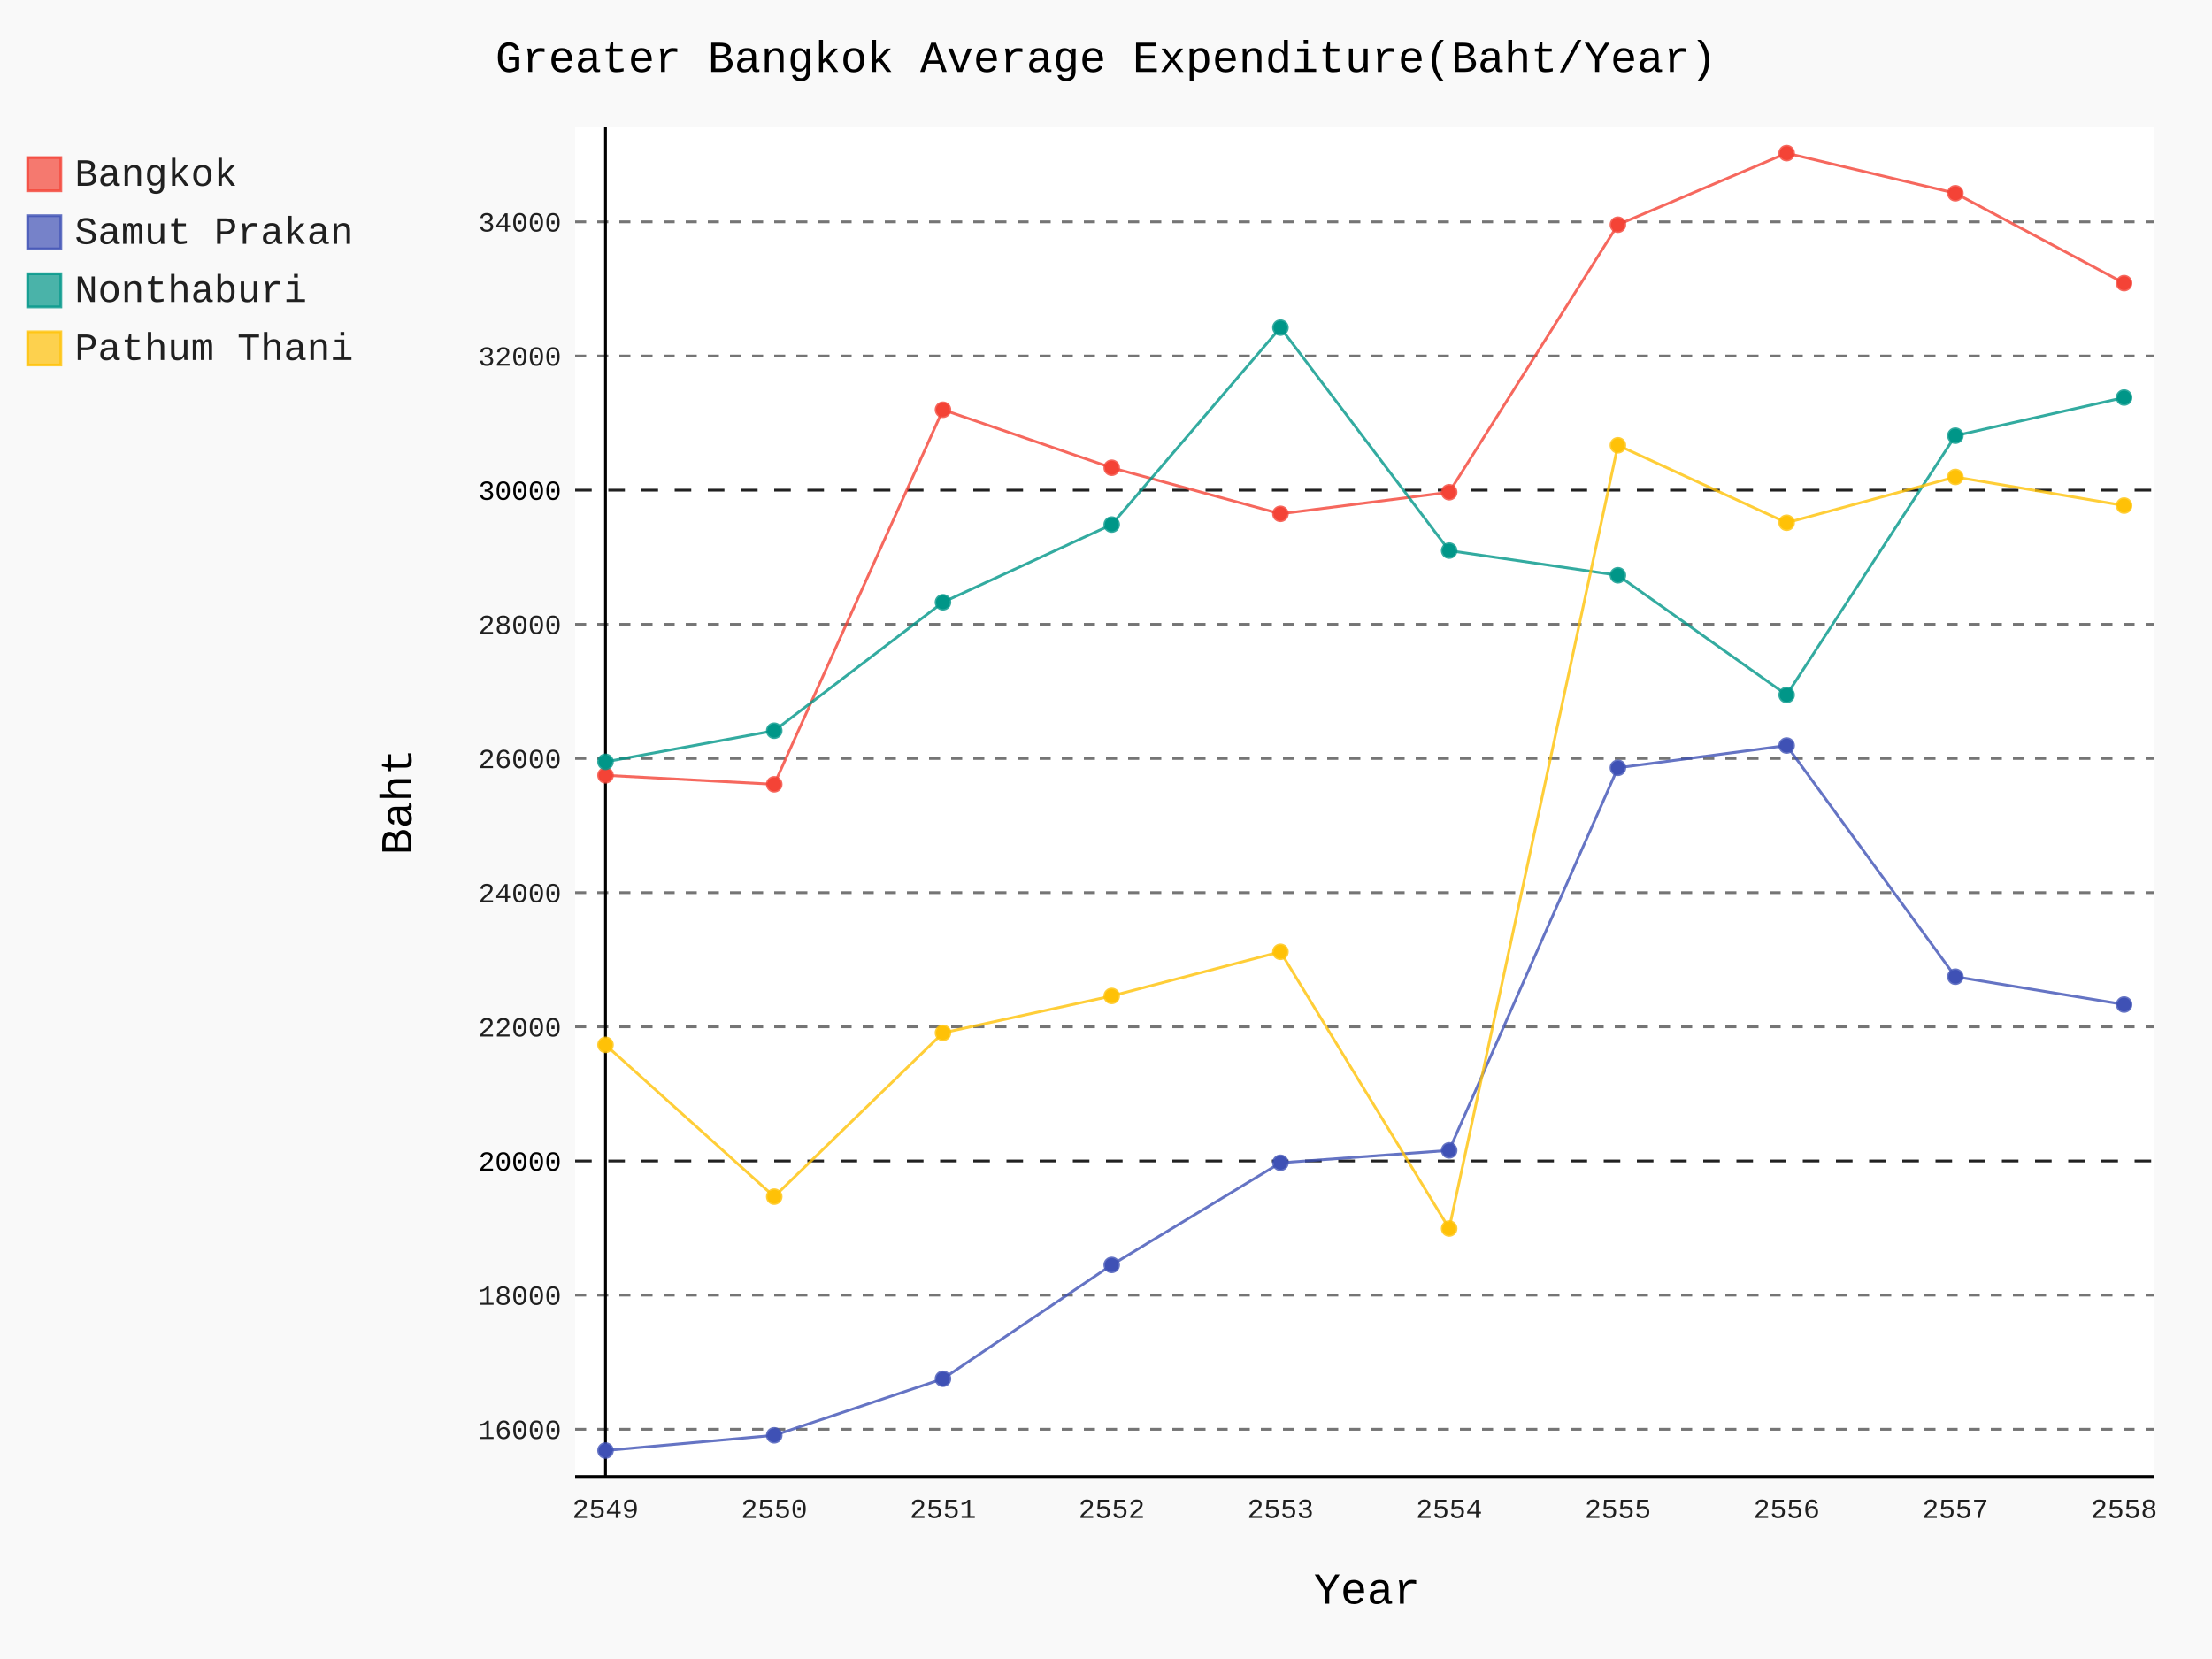
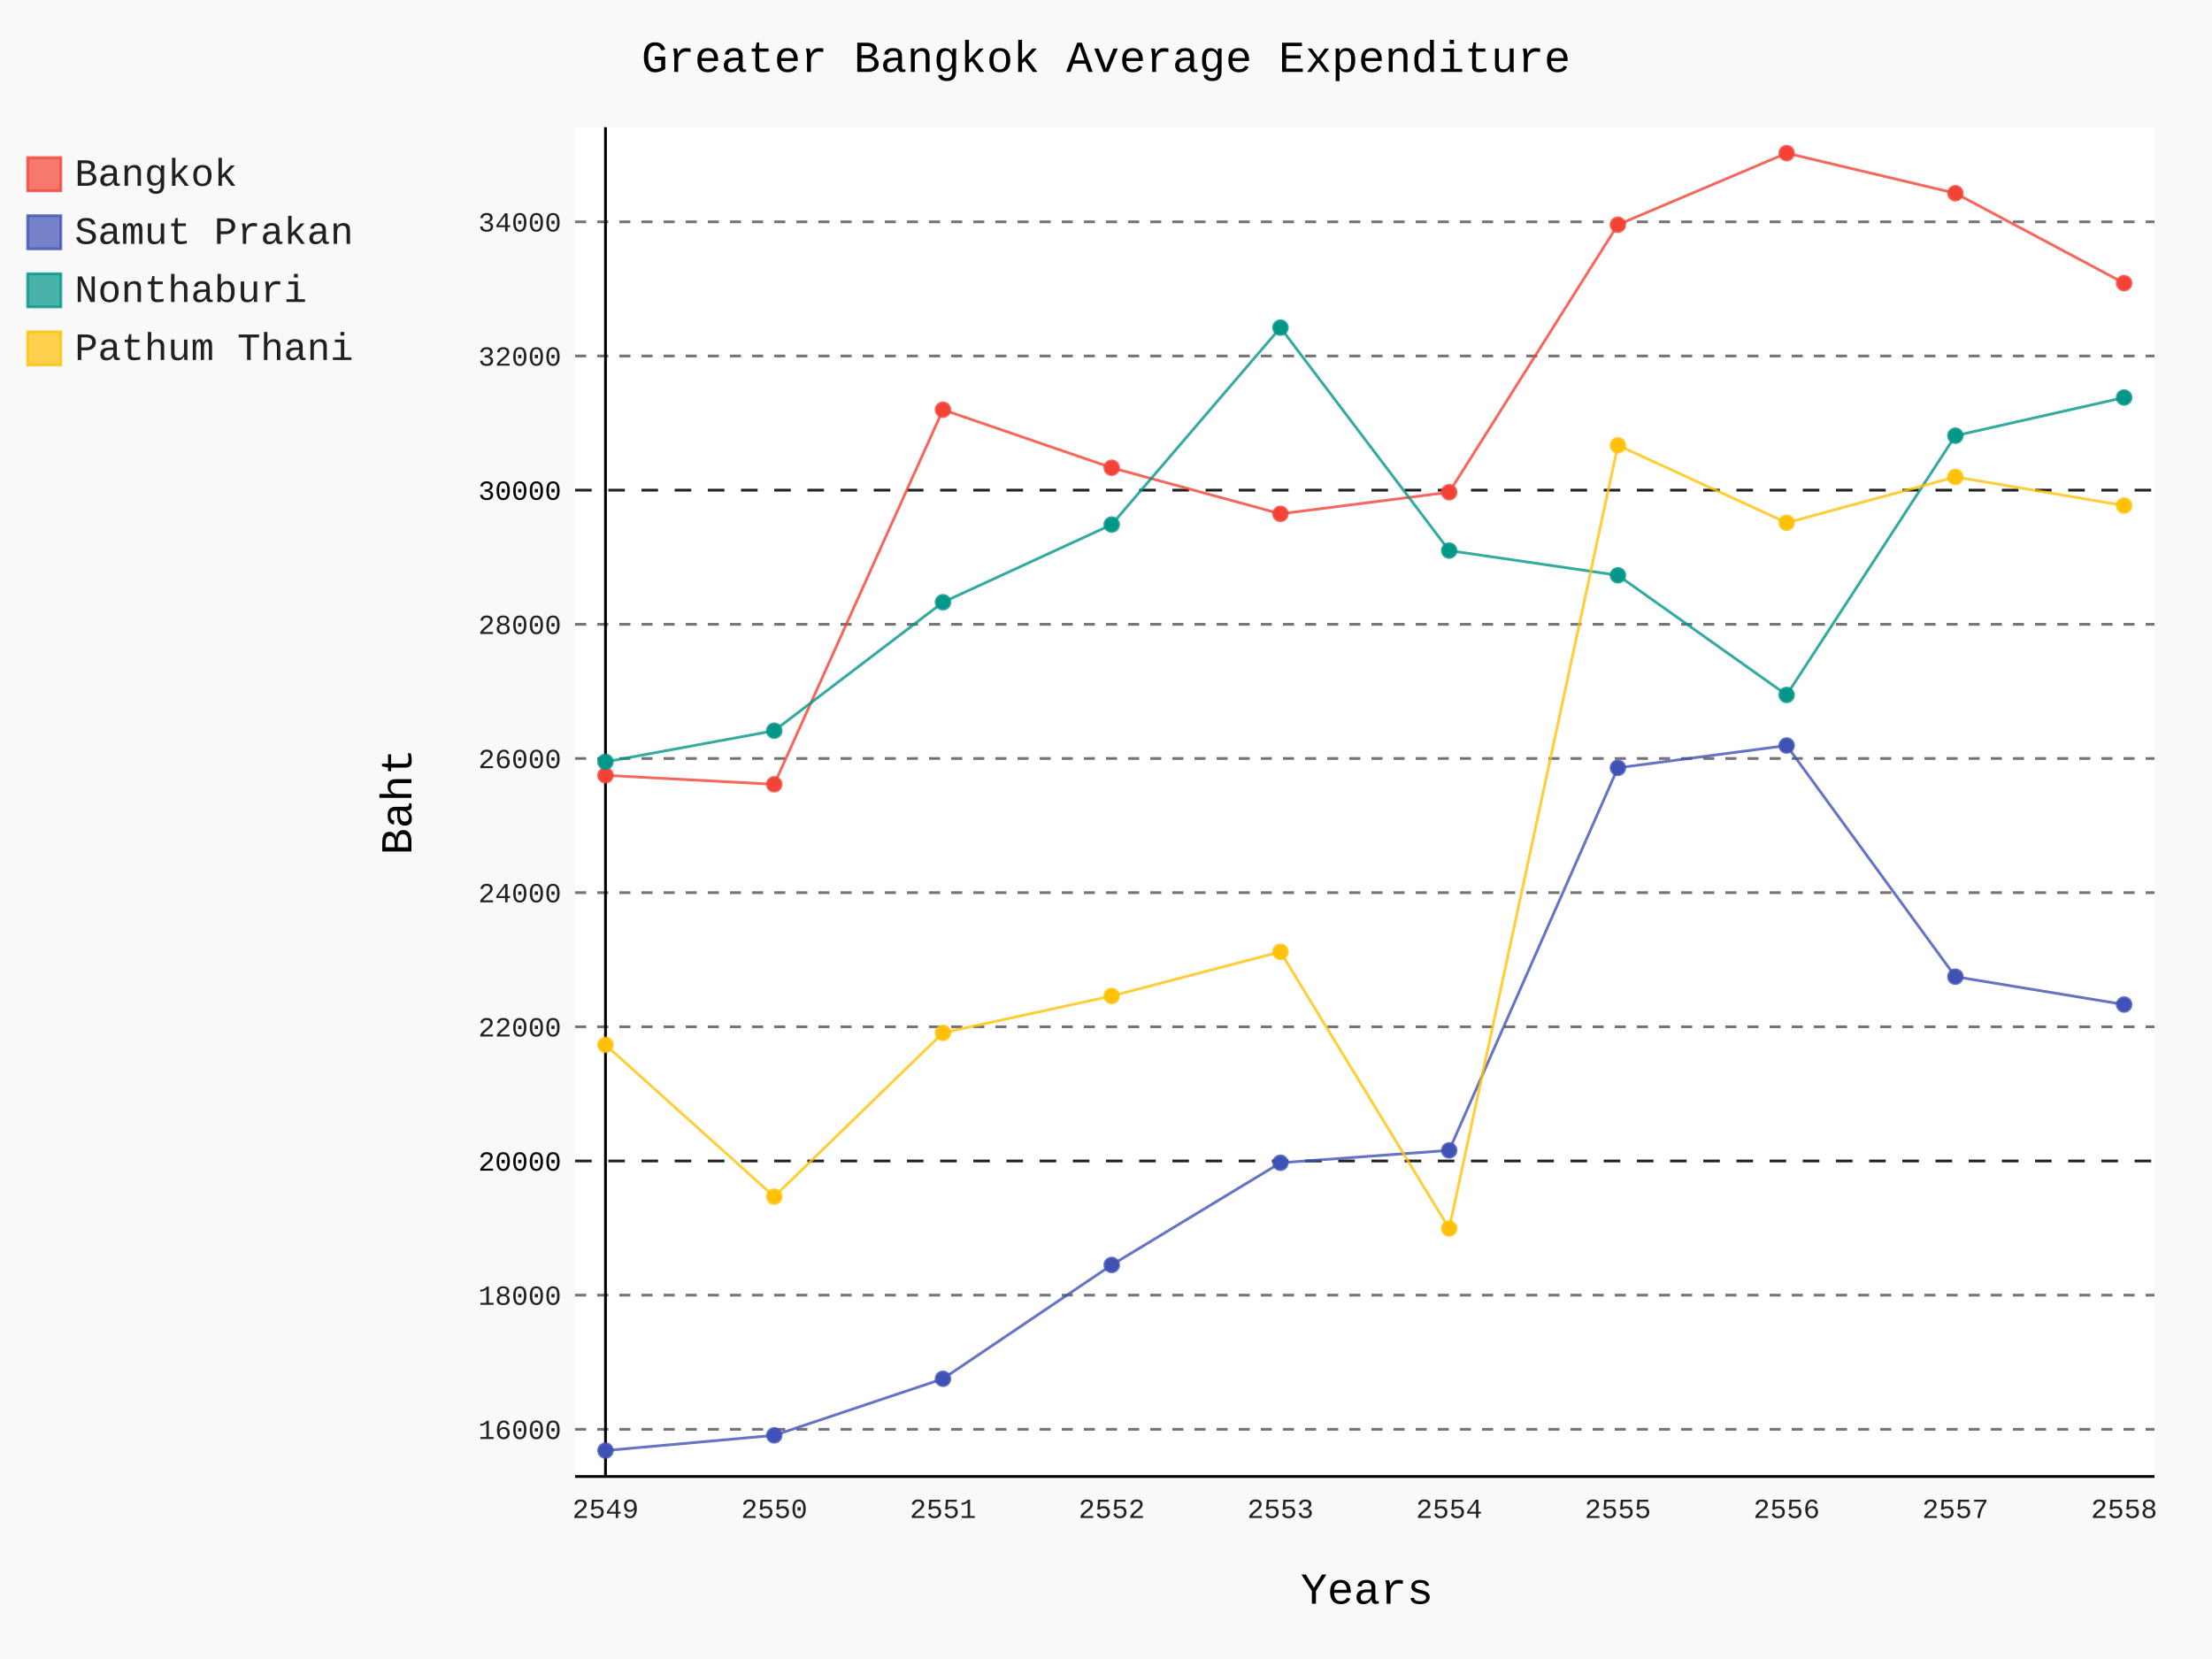
- <svg xmlns="http://www.w3.org/2000/svg" class="pygal-chart" id="chart-856a5380-afb5-4245-9dd0-79c1323dda74" viewBox="0 0 800 600">
+ <svg xmlns="http://www.w3.org/2000/svg" class="pygal-chart" id="chart-25856ac1-5480-43ef-be4d-5494542e8929" viewBox="0 0 800 600">
  <defs>
-     <style type="text/css">#chart-856a5380-afb5-4245-9dd0-79c1323dda74{-webkit-user-select:none;-webkit-font-smoothing:antialiased;font-family:Consolas,"Liberation Mono",Menlo,Courier,monospace}#chart-856a5380-afb5-4245-9dd0-79c1323dda74 .title{font-family:Consolas,"Liberation Mono",Menlo,Courier,monospace;font-size:16px}#chart-856a5380-afb5-4245-9dd0-79c1323dda74 .legends .legend text{font-family:Consolas,"Liberation Mono",Menlo,Courier,monospace;font-size:14px}#chart-856a5380-afb5-4245-9dd0-79c1323dda74 .axis text{font-family:Consolas,"Liberation Mono",Menlo,Courier,monospace;font-size:10px}#chart-856a5380-afb5-4245-9dd0-79c1323dda74 .axis text.major{font-family:Consolas,"Liberation Mono",Menlo,Courier,monospace;font-size:10px}#chart-856a5380-afb5-4245-9dd0-79c1323dda74 .text-overlay text.value{font-family:Consolas,"Liberation Mono",Menlo,Courier,monospace;font-size:16px}#chart-856a5380-afb5-4245-9dd0-79c1323dda74 .text-overlay text.label{font-family:Consolas,"Liberation Mono",Menlo,Courier,monospace;font-size:10px}#chart-856a5380-afb5-4245-9dd0-79c1323dda74 .tooltip{font-family:Consolas,"Liberation Mono",Menlo,Courier,monospace;font-size:14px}#chart-856a5380-afb5-4245-9dd0-79c1323dda74 text.no_data{font-family:Consolas,"Liberation Mono",Menlo,Courier,monospace;font-size:64px}
- #chart-856a5380-afb5-4245-9dd0-79c1323dda74{background-color:rgba(249,249,249,1)}#chart-856a5380-afb5-4245-9dd0-79c1323dda74 path,#chart-856a5380-afb5-4245-9dd0-79c1323dda74 line,#chart-856a5380-afb5-4245-9dd0-79c1323dda74 rect,#chart-856a5380-afb5-4245-9dd0-79c1323dda74 circle{-webkit-transition:150ms;-moz-transition:150ms;transition:150ms}#chart-856a5380-afb5-4245-9dd0-79c1323dda74 .graph &gt; .background{fill:rgba(249,249,249,1)}#chart-856a5380-afb5-4245-9dd0-79c1323dda74 .plot &gt; .background{fill:rgba(255,255,255,1)}#chart-856a5380-afb5-4245-9dd0-79c1323dda74 .graph{fill:rgba(0,0,0,.87)}#chart-856a5380-afb5-4245-9dd0-79c1323dda74 text.no_data{fill:rgba(0,0,0,1)}#chart-856a5380-afb5-4245-9dd0-79c1323dda74 .title{fill:rgba(0,0,0,1)}#chart-856a5380-afb5-4245-9dd0-79c1323dda74 .legends .legend text{fill:rgba(0,0,0,.87)}#chart-856a5380-afb5-4245-9dd0-79c1323dda74 .legends .legend:hover text{fill:rgba(0,0,0,1)}#chart-856a5380-afb5-4245-9dd0-79c1323dda74 .axis .line{stroke:rgba(0,0,0,1)}#chart-856a5380-afb5-4245-9dd0-79c1323dda74 .axis .guide.line{stroke:rgba(0,0,0,.54)}#chart-856a5380-afb5-4245-9dd0-79c1323dda74 .axis .major.line{stroke:rgba(0,0,0,.87)}#chart-856a5380-afb5-4245-9dd0-79c1323dda74 .axis text.major{fill:rgba(0,0,0,1)}#chart-856a5380-afb5-4245-9dd0-79c1323dda74 .axis.y .guides:hover .guide.line,#chart-856a5380-afb5-4245-9dd0-79c1323dda74 .line-graph .axis.x .guides:hover .guide.line,#chart-856a5380-afb5-4245-9dd0-79c1323dda74 .stackedline-graph .axis.x .guides:hover .guide.line,#chart-856a5380-afb5-4245-9dd0-79c1323dda74 .xy-graph .axis.x .guides:hover .guide.line{stroke:rgba(0,0,0,1)}#chart-856a5380-afb5-4245-9dd0-79c1323dda74 .axis .guides:hover text{fill:rgba(0,0,0,1)}#chart-856a5380-afb5-4245-9dd0-79c1323dda74 .reactive{fill-opacity:.7;stroke-opacity:.8}#chart-856a5380-afb5-4245-9dd0-79c1323dda74 .ci{stroke:rgba(0,0,0,.87)}#chart-856a5380-afb5-4245-9dd0-79c1323dda74 .reactive.active,#chart-856a5380-afb5-4245-9dd0-79c1323dda74 .active .reactive{fill-opacity:.8;stroke-opacity:.9;stroke-width:4}#chart-856a5380-afb5-4245-9dd0-79c1323dda74 .ci .reactive.active{stroke-width:1.5}#chart-856a5380-afb5-4245-9dd0-79c1323dda74 .series text{fill:rgba(0,0,0,1)}#chart-856a5380-afb5-4245-9dd0-79c1323dda74 .tooltip rect{fill:rgba(255,255,255,1);stroke:rgba(0,0,0,1);-webkit-transition:opacity 150ms;-moz-transition:opacity 150ms;transition:opacity 150ms}#chart-856a5380-afb5-4245-9dd0-79c1323dda74 .tooltip .label{fill:rgba(0,0,0,.87)}#chart-856a5380-afb5-4245-9dd0-79c1323dda74 .tooltip .label{fill:rgba(0,0,0,.87)}#chart-856a5380-afb5-4245-9dd0-79c1323dda74 .tooltip .legend{font-size:.8em;fill:rgba(0,0,0,.54)}#chart-856a5380-afb5-4245-9dd0-79c1323dda74 .tooltip .x_label{font-size:.6em;fill:rgba(0,0,0,1)}#chart-856a5380-afb5-4245-9dd0-79c1323dda74 .tooltip .xlink{font-size:.5em;text-decoration:underline}#chart-856a5380-afb5-4245-9dd0-79c1323dda74 .tooltip .value{font-size:1.5em}#chart-856a5380-afb5-4245-9dd0-79c1323dda74 .bound{font-size:.5em}#chart-856a5380-afb5-4245-9dd0-79c1323dda74 .max-value{font-size:.75em;fill:rgba(0,0,0,.54)}#chart-856a5380-afb5-4245-9dd0-79c1323dda74 .map-element{fill:rgba(255,255,255,1);stroke:rgba(0,0,0,.54) !important}#chart-856a5380-afb5-4245-9dd0-79c1323dda74 .map-element .reactive{fill-opacity:inherit;stroke-opacity:inherit}#chart-856a5380-afb5-4245-9dd0-79c1323dda74 .color-0,#chart-856a5380-afb5-4245-9dd0-79c1323dda74 .color-0 a:visited{stroke:#F44336;fill:#F44336}#chart-856a5380-afb5-4245-9dd0-79c1323dda74 .color-1,#chart-856a5380-afb5-4245-9dd0-79c1323dda74 .color-1 a:visited{stroke:#3F51B5;fill:#3F51B5}#chart-856a5380-afb5-4245-9dd0-79c1323dda74 .color-2,#chart-856a5380-afb5-4245-9dd0-79c1323dda74 .color-2 a:visited{stroke:#009688;fill:#009688}#chart-856a5380-afb5-4245-9dd0-79c1323dda74 .color-3,#chart-856a5380-afb5-4245-9dd0-79c1323dda74 .color-3 a:visited{stroke:#FFC107;fill:#FFC107}#chart-856a5380-afb5-4245-9dd0-79c1323dda74 .text-overlay .color-0 text{fill:black}#chart-856a5380-afb5-4245-9dd0-79c1323dda74 .text-overlay .color-1 text{fill:black}#chart-856a5380-afb5-4245-9dd0-79c1323dda74 .text-overlay .color-2 text{fill:black}#chart-856a5380-afb5-4245-9dd0-79c1323dda74 .text-overlay .color-3 text{fill:black}
- #chart-856a5380-afb5-4245-9dd0-79c1323dda74 text.no_data{text-anchor:middle}#chart-856a5380-afb5-4245-9dd0-79c1323dda74 .guide.line{fill:none}#chart-856a5380-afb5-4245-9dd0-79c1323dda74 .centered{text-anchor:middle}#chart-856a5380-afb5-4245-9dd0-79c1323dda74 .title{text-anchor:middle}#chart-856a5380-afb5-4245-9dd0-79c1323dda74 .legends .legend text{fill-opacity:1}#chart-856a5380-afb5-4245-9dd0-79c1323dda74 .axis.x text{text-anchor:middle}#chart-856a5380-afb5-4245-9dd0-79c1323dda74 .axis.x:not(.web) text[transform]{text-anchor:start}#chart-856a5380-afb5-4245-9dd0-79c1323dda74 .axis.x:not(.web) text[transform].backwards{text-anchor:end}#chart-856a5380-afb5-4245-9dd0-79c1323dda74 .axis.y text{text-anchor:end}#chart-856a5380-afb5-4245-9dd0-79c1323dda74 .axis.y text[transform].backwards{text-anchor:start}#chart-856a5380-afb5-4245-9dd0-79c1323dda74 .axis.y2 text{text-anchor:start}#chart-856a5380-afb5-4245-9dd0-79c1323dda74 .axis.y2 text[transform].backwards{text-anchor:end}#chart-856a5380-afb5-4245-9dd0-79c1323dda74 .axis .guide.line{stroke-dasharray:4,4}#chart-856a5380-afb5-4245-9dd0-79c1323dda74 .axis .major.guide.line{stroke-dasharray:6,6}#chart-856a5380-afb5-4245-9dd0-79c1323dda74 .horizontal .axis.y .guide.line,#chart-856a5380-afb5-4245-9dd0-79c1323dda74 .horizontal .axis.y2 .guide.line,#chart-856a5380-afb5-4245-9dd0-79c1323dda74 .vertical .axis.x .guide.line{opacity:0}#chart-856a5380-afb5-4245-9dd0-79c1323dda74 .horizontal .axis.always_show .guide.line,#chart-856a5380-afb5-4245-9dd0-79c1323dda74 .vertical .axis.always_show .guide.line{opacity:1 !important}#chart-856a5380-afb5-4245-9dd0-79c1323dda74 .axis.y .guides:hover .guide.line,#chart-856a5380-afb5-4245-9dd0-79c1323dda74 .axis.y2 .guides:hover .guide.line,#chart-856a5380-afb5-4245-9dd0-79c1323dda74 .axis.x .guides:hover .guide.line{opacity:1}#chart-856a5380-afb5-4245-9dd0-79c1323dda74 .axis .guides:hover text{opacity:1}#chart-856a5380-afb5-4245-9dd0-79c1323dda74 .nofill{fill:none}#chart-856a5380-afb5-4245-9dd0-79c1323dda74 .subtle-fill{fill-opacity:.2}#chart-856a5380-afb5-4245-9dd0-79c1323dda74 .dot{stroke-width:1px;fill-opacity:1}#chart-856a5380-afb5-4245-9dd0-79c1323dda74 .dot.active{stroke-width:5px}#chart-856a5380-afb5-4245-9dd0-79c1323dda74 .dot.negative{fill:transparent}#chart-856a5380-afb5-4245-9dd0-79c1323dda74 text,#chart-856a5380-afb5-4245-9dd0-79c1323dda74 tspan{stroke:none !important}#chart-856a5380-afb5-4245-9dd0-79c1323dda74 .series text.active{opacity:1}#chart-856a5380-afb5-4245-9dd0-79c1323dda74 .tooltip rect{fill-opacity:.95;stroke-width:.5}#chart-856a5380-afb5-4245-9dd0-79c1323dda74 .tooltip text{fill-opacity:1}#chart-856a5380-afb5-4245-9dd0-79c1323dda74 .showable{visibility:hidden}#chart-856a5380-afb5-4245-9dd0-79c1323dda74 .showable.shown{visibility:visible}#chart-856a5380-afb5-4245-9dd0-79c1323dda74 .gauge-background{fill:rgba(229,229,229,1);stroke:none}#chart-856a5380-afb5-4245-9dd0-79c1323dda74 .bg-lines{stroke:rgba(249,249,249,1);stroke-width:2px}</style>
+     <style type="text/css">#chart-25856ac1-5480-43ef-be4d-5494542e8929{-webkit-user-select:none;-webkit-font-smoothing:antialiased;font-family:Consolas,"Liberation Mono",Menlo,Courier,monospace}#chart-25856ac1-5480-43ef-be4d-5494542e8929 .title{font-family:Consolas,"Liberation Mono",Menlo,Courier,monospace;font-size:16px}#chart-25856ac1-5480-43ef-be4d-5494542e8929 .legends .legend text{font-family:Consolas,"Liberation Mono",Menlo,Courier,monospace;font-size:14px}#chart-25856ac1-5480-43ef-be4d-5494542e8929 .axis text{font-family:Consolas,"Liberation Mono",Menlo,Courier,monospace;font-size:10px}#chart-25856ac1-5480-43ef-be4d-5494542e8929 .axis text.major{font-family:Consolas,"Liberation Mono",Menlo,Courier,monospace;font-size:10px}#chart-25856ac1-5480-43ef-be4d-5494542e8929 .text-overlay text.value{font-family:Consolas,"Liberation Mono",Menlo,Courier,monospace;font-size:16px}#chart-25856ac1-5480-43ef-be4d-5494542e8929 .text-overlay text.label{font-family:Consolas,"Liberation Mono",Menlo,Courier,monospace;font-size:10px}#chart-25856ac1-5480-43ef-be4d-5494542e8929 .tooltip{font-family:Consolas,"Liberation Mono",Menlo,Courier,monospace;font-size:14px}#chart-25856ac1-5480-43ef-be4d-5494542e8929 text.no_data{font-family:Consolas,"Liberation Mono",Menlo,Courier,monospace;font-size:64px}
+ #chart-25856ac1-5480-43ef-be4d-5494542e8929{background-color:rgba(249,249,249,1)}#chart-25856ac1-5480-43ef-be4d-5494542e8929 path,#chart-25856ac1-5480-43ef-be4d-5494542e8929 line,#chart-25856ac1-5480-43ef-be4d-5494542e8929 rect,#chart-25856ac1-5480-43ef-be4d-5494542e8929 circle{-webkit-transition:150ms;-moz-transition:150ms;transition:150ms}#chart-25856ac1-5480-43ef-be4d-5494542e8929 .graph &gt; .background{fill:rgba(249,249,249,1)}#chart-25856ac1-5480-43ef-be4d-5494542e8929 .plot &gt; .background{fill:rgba(255,255,255,1)}#chart-25856ac1-5480-43ef-be4d-5494542e8929 .graph{fill:rgba(0,0,0,.87)}#chart-25856ac1-5480-43ef-be4d-5494542e8929 text.no_data{fill:rgba(0,0,0,1)}#chart-25856ac1-5480-43ef-be4d-5494542e8929 .title{fill:rgba(0,0,0,1)}#chart-25856ac1-5480-43ef-be4d-5494542e8929 .legends .legend text{fill:rgba(0,0,0,.87)}#chart-25856ac1-5480-43ef-be4d-5494542e8929 .legends .legend:hover text{fill:rgba(0,0,0,1)}#chart-25856ac1-5480-43ef-be4d-5494542e8929 .axis .line{stroke:rgba(0,0,0,1)}#chart-25856ac1-5480-43ef-be4d-5494542e8929 .axis .guide.line{stroke:rgba(0,0,0,.54)}#chart-25856ac1-5480-43ef-be4d-5494542e8929 .axis .major.line{stroke:rgba(0,0,0,.87)}#chart-25856ac1-5480-43ef-be4d-5494542e8929 .axis text.major{fill:rgba(0,0,0,1)}#chart-25856ac1-5480-43ef-be4d-5494542e8929 .axis.y .guides:hover .guide.line,#chart-25856ac1-5480-43ef-be4d-5494542e8929 .line-graph .axis.x .guides:hover .guide.line,#chart-25856ac1-5480-43ef-be4d-5494542e8929 .stackedline-graph .axis.x .guides:hover .guide.line,#chart-25856ac1-5480-43ef-be4d-5494542e8929 .xy-graph .axis.x .guides:hover .guide.line{stroke:rgba(0,0,0,1)}#chart-25856ac1-5480-43ef-be4d-5494542e8929 .axis .guides:hover text{fill:rgba(0,0,0,1)}#chart-25856ac1-5480-43ef-be4d-5494542e8929 .reactive{fill-opacity:.7;stroke-opacity:.8}#chart-25856ac1-5480-43ef-be4d-5494542e8929 .ci{stroke:rgba(0,0,0,.87)}#chart-25856ac1-5480-43ef-be4d-5494542e8929 .reactive.active,#chart-25856ac1-5480-43ef-be4d-5494542e8929 .active .reactive{fill-opacity:.8;stroke-opacity:.9;stroke-width:4}#chart-25856ac1-5480-43ef-be4d-5494542e8929 .ci .reactive.active{stroke-width:1.5}#chart-25856ac1-5480-43ef-be4d-5494542e8929 .series text{fill:rgba(0,0,0,1)}#chart-25856ac1-5480-43ef-be4d-5494542e8929 .tooltip rect{fill:rgba(255,255,255,1);stroke:rgba(0,0,0,1);-webkit-transition:opacity 150ms;-moz-transition:opacity 150ms;transition:opacity 150ms}#chart-25856ac1-5480-43ef-be4d-5494542e8929 .tooltip .label{fill:rgba(0,0,0,.87)}#chart-25856ac1-5480-43ef-be4d-5494542e8929 .tooltip .label{fill:rgba(0,0,0,.87)}#chart-25856ac1-5480-43ef-be4d-5494542e8929 .tooltip .legend{font-size:.8em;fill:rgba(0,0,0,.54)}#chart-25856ac1-5480-43ef-be4d-5494542e8929 .tooltip .x_label{font-size:.6em;fill:rgba(0,0,0,1)}#chart-25856ac1-5480-43ef-be4d-5494542e8929 .tooltip .xlink{font-size:.5em;text-decoration:underline}#chart-25856ac1-5480-43ef-be4d-5494542e8929 .tooltip .value{font-size:1.5em}#chart-25856ac1-5480-43ef-be4d-5494542e8929 .bound{font-size:.5em}#chart-25856ac1-5480-43ef-be4d-5494542e8929 .max-value{font-size:.75em;fill:rgba(0,0,0,.54)}#chart-25856ac1-5480-43ef-be4d-5494542e8929 .map-element{fill:rgba(255,255,255,1);stroke:rgba(0,0,0,.54) !important}#chart-25856ac1-5480-43ef-be4d-5494542e8929 .map-element .reactive{fill-opacity:inherit;stroke-opacity:inherit}#chart-25856ac1-5480-43ef-be4d-5494542e8929 .color-0,#chart-25856ac1-5480-43ef-be4d-5494542e8929 .color-0 a:visited{stroke:#F44336;fill:#F44336}#chart-25856ac1-5480-43ef-be4d-5494542e8929 .color-1,#chart-25856ac1-5480-43ef-be4d-5494542e8929 .color-1 a:visited{stroke:#3F51B5;fill:#3F51B5}#chart-25856ac1-5480-43ef-be4d-5494542e8929 .color-2,#chart-25856ac1-5480-43ef-be4d-5494542e8929 .color-2 a:visited{stroke:#009688;fill:#009688}#chart-25856ac1-5480-43ef-be4d-5494542e8929 .color-3,#chart-25856ac1-5480-43ef-be4d-5494542e8929 .color-3 a:visited{stroke:#FFC107;fill:#FFC107}#chart-25856ac1-5480-43ef-be4d-5494542e8929 .text-overlay .color-0 text{fill:black}#chart-25856ac1-5480-43ef-be4d-5494542e8929 .text-overlay .color-1 text{fill:black}#chart-25856ac1-5480-43ef-be4d-5494542e8929 .text-overlay .color-2 text{fill:black}#chart-25856ac1-5480-43ef-be4d-5494542e8929 .text-overlay .color-3 text{fill:black}
+ #chart-25856ac1-5480-43ef-be4d-5494542e8929 text.no_data{text-anchor:middle}#chart-25856ac1-5480-43ef-be4d-5494542e8929 .guide.line{fill:none}#chart-25856ac1-5480-43ef-be4d-5494542e8929 .centered{text-anchor:middle}#chart-25856ac1-5480-43ef-be4d-5494542e8929 .title{text-anchor:middle}#chart-25856ac1-5480-43ef-be4d-5494542e8929 .legends .legend text{fill-opacity:1}#chart-25856ac1-5480-43ef-be4d-5494542e8929 .axis.x text{text-anchor:middle}#chart-25856ac1-5480-43ef-be4d-5494542e8929 .axis.x:not(.web) text[transform]{text-anchor:start}#chart-25856ac1-5480-43ef-be4d-5494542e8929 .axis.x:not(.web) text[transform].backwards{text-anchor:end}#chart-25856ac1-5480-43ef-be4d-5494542e8929 .axis.y text{text-anchor:end}#chart-25856ac1-5480-43ef-be4d-5494542e8929 .axis.y text[transform].backwards{text-anchor:start}#chart-25856ac1-5480-43ef-be4d-5494542e8929 .axis.y2 text{text-anchor:start}#chart-25856ac1-5480-43ef-be4d-5494542e8929 .axis.y2 text[transform].backwards{text-anchor:end}#chart-25856ac1-5480-43ef-be4d-5494542e8929 .axis .guide.line{stroke-dasharray:4,4}#chart-25856ac1-5480-43ef-be4d-5494542e8929 .axis .major.guide.line{stroke-dasharray:6,6}#chart-25856ac1-5480-43ef-be4d-5494542e8929 .horizontal .axis.y .guide.line,#chart-25856ac1-5480-43ef-be4d-5494542e8929 .horizontal .axis.y2 .guide.line,#chart-25856ac1-5480-43ef-be4d-5494542e8929 .vertical .axis.x .guide.line{opacity:0}#chart-25856ac1-5480-43ef-be4d-5494542e8929 .horizontal .axis.always_show .guide.line,#chart-25856ac1-5480-43ef-be4d-5494542e8929 .vertical .axis.always_show .guide.line{opacity:1 !important}#chart-25856ac1-5480-43ef-be4d-5494542e8929 .axis.y .guides:hover .guide.line,#chart-25856ac1-5480-43ef-be4d-5494542e8929 .axis.y2 .guides:hover .guide.line,#chart-25856ac1-5480-43ef-be4d-5494542e8929 .axis.x .guides:hover .guide.line{opacity:1}#chart-25856ac1-5480-43ef-be4d-5494542e8929 .axis .guides:hover text{opacity:1}#chart-25856ac1-5480-43ef-be4d-5494542e8929 .nofill{fill:none}#chart-25856ac1-5480-43ef-be4d-5494542e8929 .subtle-fill{fill-opacity:.2}#chart-25856ac1-5480-43ef-be4d-5494542e8929 .dot{stroke-width:1px;fill-opacity:1}#chart-25856ac1-5480-43ef-be4d-5494542e8929 .dot.active{stroke-width:5px}#chart-25856ac1-5480-43ef-be4d-5494542e8929 .dot.negative{fill:transparent}#chart-25856ac1-5480-43ef-be4d-5494542e8929 text,#chart-25856ac1-5480-43ef-be4d-5494542e8929 tspan{stroke:none !important}#chart-25856ac1-5480-43ef-be4d-5494542e8929 .series text.active{opacity:1}#chart-25856ac1-5480-43ef-be4d-5494542e8929 .tooltip rect{fill-opacity:.95;stroke-width:.5}#chart-25856ac1-5480-43ef-be4d-5494542e8929 .tooltip text{fill-opacity:1}#chart-25856ac1-5480-43ef-be4d-5494542e8929 .showable{visibility:hidden}#chart-25856ac1-5480-43ef-be4d-5494542e8929 .showable.shown{visibility:visible}#chart-25856ac1-5480-43ef-be4d-5494542e8929 .gauge-background{fill:rgba(229,229,229,1);stroke:none}#chart-25856ac1-5480-43ef-be4d-5494542e8929 .bg-lines{stroke:rgba(249,249,249,1);stroke-width:2px}</style>
  </defs>
  <g class="graph line-graph vertical">
    <rect class="background" height="600" width="800" x="0" y="0" />
    <g class="plot" transform="translate(208, 46)">
      <rect class="background" height="488" width="571.2" x="0" y="0" />
      <g class="axis y always_show">
        <path class="line" d="M0 488 h571.2" />
        <g class="guides">
          <path class="guide line" d="M0 470.925 h571.2" />
          <text class="" x="-5" y="474.425">16000</text>
        </g>
        <g class="guides">
          <path class="guide line" d="M0 422.403 h571.2" />
          <text class="" x="-5" y="425.903">18000</text>
        </g>
        <g class="guides">
          <path class="major guide line" d="M0 373.881 h571.2" />
          <text class="major" x="-5" y="377.381">20000</text>
        </g>
        <g class="guides">
          <path class="guide line" d="M0 325.359 h571.2" />
          <text class="" x="-5" y="328.859">22000</text>
        </g>
        <g class="guides">
          <path class="guide line" d="M0 276.837 h571.2" />
          <text class="" x="-5" y="280.337">24000</text>
        </g>
        <g class="guides">
          <path class="guide line" d="M0 228.315 h571.2" />
          <text class="" x="-5" y="231.815">26000</text>
        </g>
        <g class="guides">
          <path class="guide line" d="M0 179.793 h571.2" />
          <text class="" x="-5" y="183.293">28000</text>
        </g>
        <g class="guides">
          <path class="major guide line" d="M0 131.272 h571.2" />
          <text class="major" x="-5" y="134.772">30000</text>
        </g>
        <g class="guides">
          <path class="guide line" d="M0 82.75 h571.2" />
          <text class="" x="-5" y="86.25">32000</text>
        </g>
        <g class="guides">
          <path class="guide line" d="M0 34.228 h571.2" />
          <text class="" x="-5" y="37.728">34000</text>
        </g>
      </g>
      <g class="axis x">
        <g class="guides">
          <path class="line" d="M10.985 0 v488" />
          <text class="" x="10.985" y="503.0">2549</text>
        </g>
        <g class="guides">
          <path class="guide line" d="M72.01 0 v488" />
          <text class="" x="72.01" y="503.0">2550</text>
        </g>
        <g class="guides">
          <path class="guide line" d="M133.036 0 v488" />
          <text class="" x="133.036" y="503.0">2551</text>
        </g>
        <g class="guides">
          <path class="guide line" d="M194.062 0 v488" />
          <text class="" x="194.062" y="503.0">2552</text>
        </g>
        <g class="guides">
          <path class="guide line" d="M255.087 0 v488" />
          <text class="" x="255.087" y="503.0">2553</text>
        </g>
        <g class="guides">
          <path class="guide line" d="M316.113 0 v488" />
          <text class="" x="316.113" y="503.0">2554</text>
        </g>
        <g class="guides">
          <path class="guide line" d="M377.138 0 v488" />
          <text class="" x="377.138" y="503.0">2555</text>
        </g>
        <g class="guides">
          <path class="guide line" d="M438.164 0 v488" />
          <text class="" x="438.164" y="503.0">2556</text>
        </g>
        <g class="guides">
          <path class="guide line" d="M499.19 0 v488" />
          <text class="" x="499.19" y="503.0">2557</text>
        </g>
        <g class="guides">
          <path class="guide line" d="M560.215 0 v488" />
          <text class="" x="560.215" y="503.0">2558</text>
        </g>
      </g>
      <g class="series serie-0 color-0">
        <path class="line reactive nofill" d="M10.985 234.405 L72.01 237.656 133.036 102.183 194.062 123.168 255.087 139.836 316.113 132.024 377.138 35.271 438.164 9.385 499.19 23.893 560.215 56.402" />
      </g>
      <g class="series serie-1 color-1">
        <path class="line reactive nofill" d="M10.985 478.615 L72.01 473.108 133.036 452.656 194.062 411.485 255.087 374.536 316.113 370.048 377.138 231.688 438.164 223.633 499.19 307.236 560.215 317.304" />
      </g>
      <g class="series serie-2 color-2">
        <path class="line reactive nofill" d="M10.985 229.528 L72.01 218.271 133.036 171.812 194.062 143.717 255.087 72.487 316.113 153.131 377.138 162.059 438.164 205.34 499.19 111.572 560.215 97.767" />
      </g>
      <g class="series serie-3 color-3">
        <path class="line reactive nofill" d="M10.985 331.885 L72.01 386.788 133.036 327.543 194.062 314.199 255.087 298.235 316.113 398.312 377.138 115.041 438.164 143.062 499.19 126.492 560.215 136.852" />
      </g>
    </g>
    <g class="titles">
-       <text class="title plot_title" x="400.0" y="26">Greater Bangkok Average Expenditure(Baht/Year)</text>
-       <text class="title" x="494.4" y="580">Year</text>
+       <text class="title plot_title" x="400.0" y="26">Greater Bangkok Average Expenditure</text>
+       <text class="title" x="494.4" y="580">Years</text>
      <text class="title" transform="rotate(-90 122.8 290)" x="122.8" y="316.0">Baht</text>
    </g>
    <g class="plot overlay" transform="translate(208, 46)">
      <g class="series serie-0 color-0">
        <g class="dots">
          <circle class="dot reactive tooltip-trigger" cx="10.985" cy="234.405" r="2.5" />
        </g>
        <g class="dots">
          <circle class="dot reactive tooltip-trigger" cx="72.01" cy="237.656" r="2.5" />
        </g>
        <g class="dots">
          <circle class="dot reactive tooltip-trigger" cx="133.036" cy="102.183" r="2.5" />
        </g>
        <g class="dots">
          <circle class="dot reactive tooltip-trigger" cx="194.062" cy="123.168" r="2.5" />
        </g>
        <g class="dots">
          <circle class="dot reactive tooltip-trigger" cx="255.087" cy="139.836" r="2.5" />
        </g>
        <g class="dots">
          <circle class="dot reactive tooltip-trigger" cx="316.113" cy="132.024" r="2.5" />
        </g>
        <g class="dots">
          <circle class="dot reactive tooltip-trigger" cx="377.138" cy="35.271" r="2.5" />
        </g>
        <g class="dots">
          <circle class="dot reactive tooltip-trigger" cx="438.164" cy="9.385" r="2.5" />
        </g>
        <g class="dots">
          <circle class="dot reactive tooltip-trigger" cx="499.19" cy="23.893" r="2.5" />
        </g>
        <g class="dots">
          <circle class="dot reactive tooltip-trigger" cx="560.215" cy="56.402" r="2.5" />
        </g>
      </g>
      <g class="series serie-1 color-1">
        <g class="dots">
          <circle class="dot reactive tooltip-trigger" cx="10.985" cy="478.615" r="2.5" />
        </g>
        <g class="dots">
          <circle class="dot reactive tooltip-trigger" cx="72.01" cy="473.108" r="2.5" />
        </g>
        <g class="dots">
          <circle class="dot reactive tooltip-trigger" cx="133.036" cy="452.656" r="2.5" />
        </g>
        <g class="dots">
          <circle class="dot reactive tooltip-trigger" cx="194.062" cy="411.485" r="2.5" />
        </g>
        <g class="dots">
          <circle class="dot reactive tooltip-trigger" cx="255.087" cy="374.536" r="2.5" />
        </g>
        <g class="dots">
          <circle class="dot reactive tooltip-trigger" cx="316.113" cy="370.048" r="2.5" />
        </g>
        <g class="dots">
          <circle class="dot reactive tooltip-trigger" cx="377.138" cy="231.688" r="2.5" />
        </g>
        <g class="dots">
          <circle class="dot reactive tooltip-trigger" cx="438.164" cy="223.633" r="2.5" />
        </g>
        <g class="dots">
          <circle class="dot reactive tooltip-trigger" cx="499.19" cy="307.236" r="2.5" />
        </g>
        <g class="dots">
          <circle class="dot reactive tooltip-trigger" cx="560.215" cy="317.304" r="2.5" />
        </g>
      </g>
      <g class="series serie-2 color-2">
        <g class="dots">
          <circle class="dot reactive tooltip-trigger" cx="10.985" cy="229.528" r="2.5" />
        </g>
        <g class="dots">
          <circle class="dot reactive tooltip-trigger" cx="72.01" cy="218.271" r="2.5" />
        </g>
        <g class="dots">
          <circle class="dot reactive tooltip-trigger" cx="133.036" cy="171.812" r="2.5" />
        </g>
        <g class="dots">
          <circle class="dot reactive tooltip-trigger" cx="194.062" cy="143.717" r="2.5" />
        </g>
        <g class="dots">
          <circle class="dot reactive tooltip-trigger" cx="255.087" cy="72.487" r="2.5" />
        </g>
        <g class="dots">
          <circle class="dot reactive tooltip-trigger" cx="316.113" cy="153.131" r="2.5" />
        </g>
        <g class="dots">
          <circle class="dot reactive tooltip-trigger" cx="377.138" cy="162.059" r="2.5" />
        </g>
        <g class="dots">
          <circle class="dot reactive tooltip-trigger" cx="438.164" cy="205.34" r="2.5" />
        </g>
        <g class="dots">
          <circle class="dot reactive tooltip-trigger" cx="499.19" cy="111.572" r="2.5" />
        </g>
        <g class="dots">
          <circle class="dot reactive tooltip-trigger" cx="560.215" cy="97.767" r="2.5" />
        </g>
      </g>
      <g class="series serie-3 color-3">
        <g class="dots">
          <circle class="dot reactive tooltip-trigger" cx="10.985" cy="331.885" r="2.5" />
        </g>
        <g class="dots">
          <circle class="dot reactive tooltip-trigger" cx="72.01" cy="386.788" r="2.5" />
        </g>
        <g class="dots">
          <circle class="dot reactive tooltip-trigger" cx="133.036" cy="327.543" r="2.5" />
        </g>
        <g class="dots">
          <circle class="dot reactive tooltip-trigger" cx="194.062" cy="314.199" r="2.5" />
        </g>
        <g class="dots">
          <circle class="dot reactive tooltip-trigger" cx="255.087" cy="298.235" r="2.5" />
        </g>
        <g class="dots">
          <circle class="dot reactive tooltip-trigger" cx="316.113" cy="398.312" r="2.5" />
        </g>
        <g class="dots">
          <circle class="dot reactive tooltip-trigger" cx="377.138" cy="115.041" r="2.5" />
        </g>
        <g class="dots">
          <circle class="dot reactive tooltip-trigger" cx="438.164" cy="143.062" r="2.5" />
        </g>
        <g class="dots">
          <circle class="dot reactive tooltip-trigger" cx="499.19" cy="126.492" r="2.5" />
        </g>
        <g class="dots">
          <circle class="dot reactive tooltip-trigger" cx="560.215" cy="136.852" r="2.5" />
        </g>
      </g>
    </g>
    <g class="plot text-overlay" transform="translate(208, 46)">
      <g class="series serie-0 color-0" />
      <g class="series serie-1 color-1" />
      <g class="series serie-2 color-2" />
      <g class="series serie-3 color-3" />
    </g>
    <g class="plot tooltip-overlay" transform="translate(208, 46)">
      <g class="tooltip" style="opacity: 0" transform="translate(0 0)">
        <rect class="tooltip-box" height="0" rx="0" ry="0" width="0" />
        <g class="text" />
      </g>
    </g>
    <g class="legends" transform="translate(10, 56)">
      <g class="legend reactive activate-serie" id="activate-serie-0">
        <rect class="color-0 reactive" height="12" width="12" x="0.0" y="1.0" />
        <text x="17.0" y="11.2">Bangkok</text>
      </g>
      <g class="legend reactive activate-serie" id="activate-serie-1">
        <rect class="color-1 reactive" height="12" width="12" x="0.0" y="22.0" />
        <text x="17.0" y="32.2">Samut Prakan</text>
      </g>
      <g class="legend reactive activate-serie" id="activate-serie-2">
        <rect class="color-2 reactive" height="12" width="12" x="0.0" y="43.0" />
        <text x="17.0" y="53.2">Nonthaburi</text>
      </g>
      <g class="legend reactive activate-serie" id="activate-serie-3">
        <rect class="color-3 reactive" height="12" width="12" x="0.0" y="64.0" />
        <text x="17.0" y="74.2">Pathum Thani</text>
      </g>
    </g>
    <g class="legends" transform="translate(790, 56)" />
  </g>
</svg>
